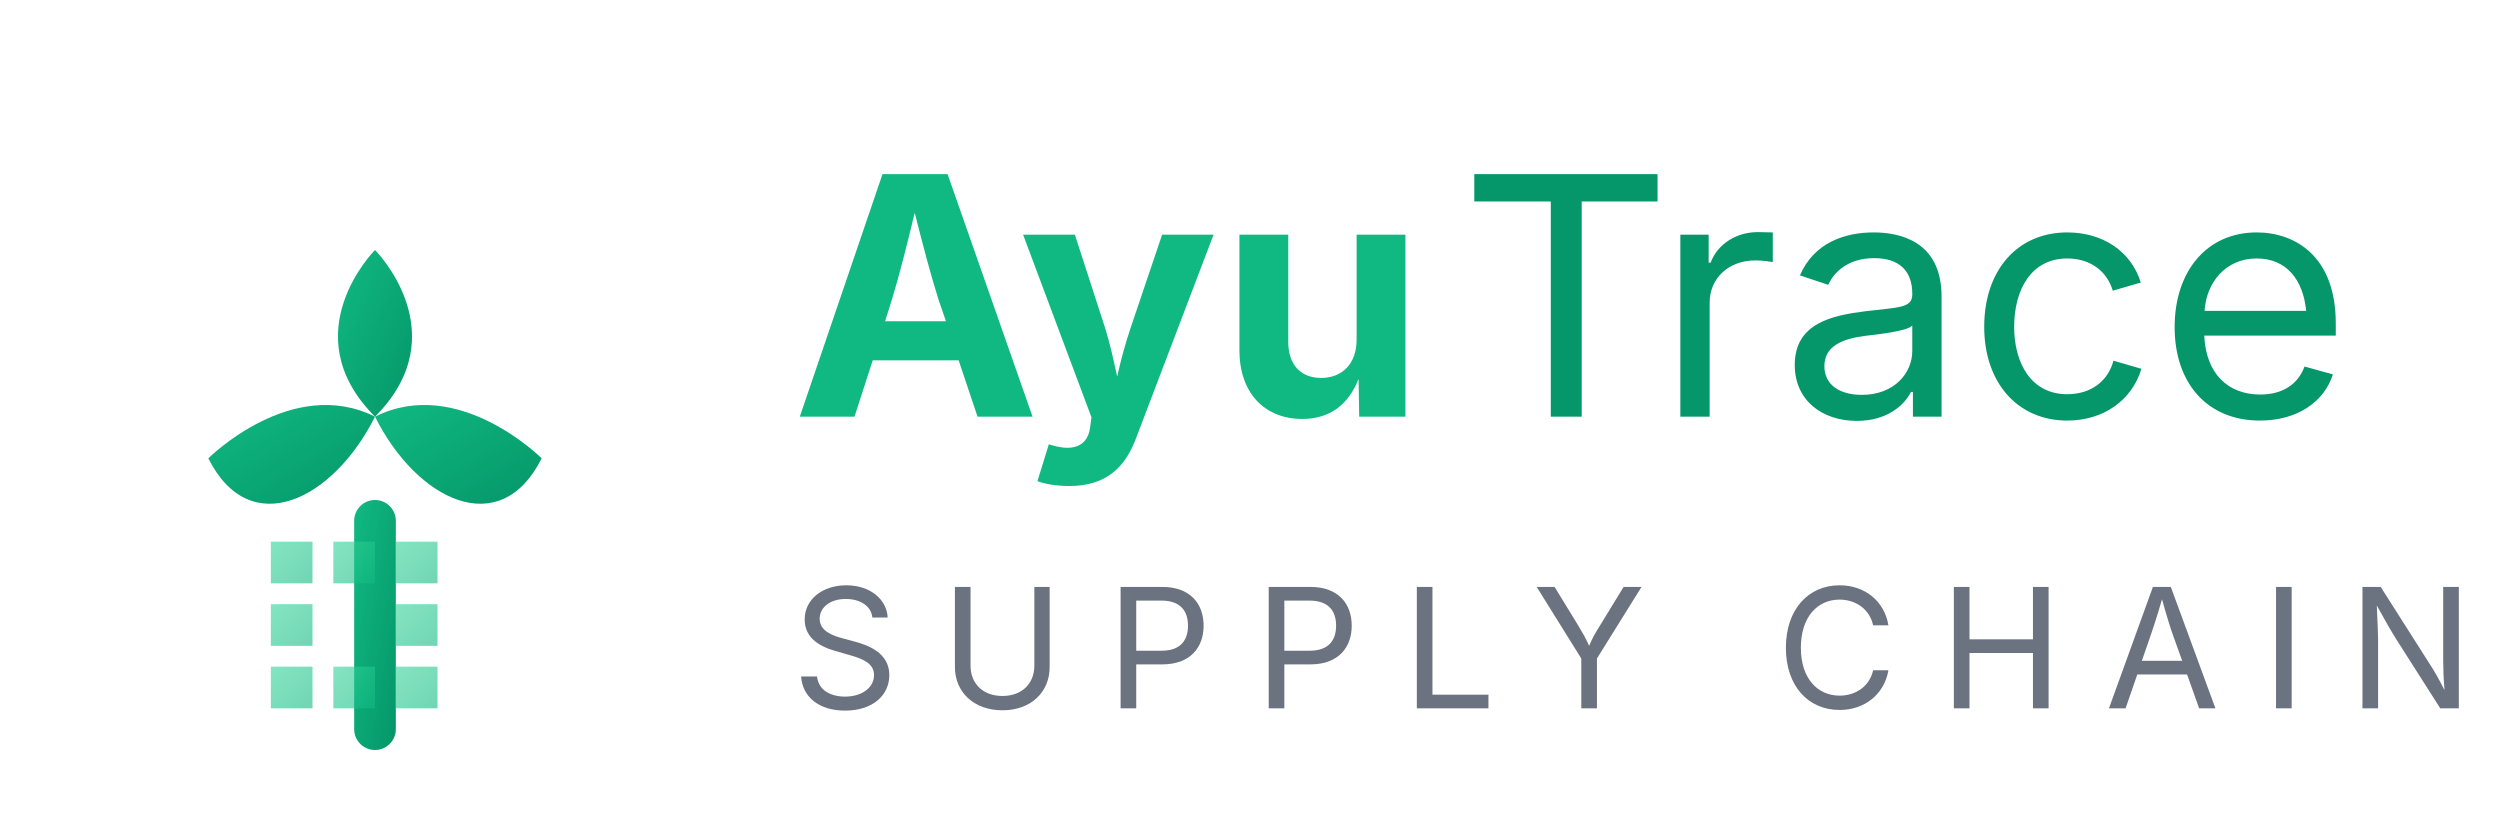
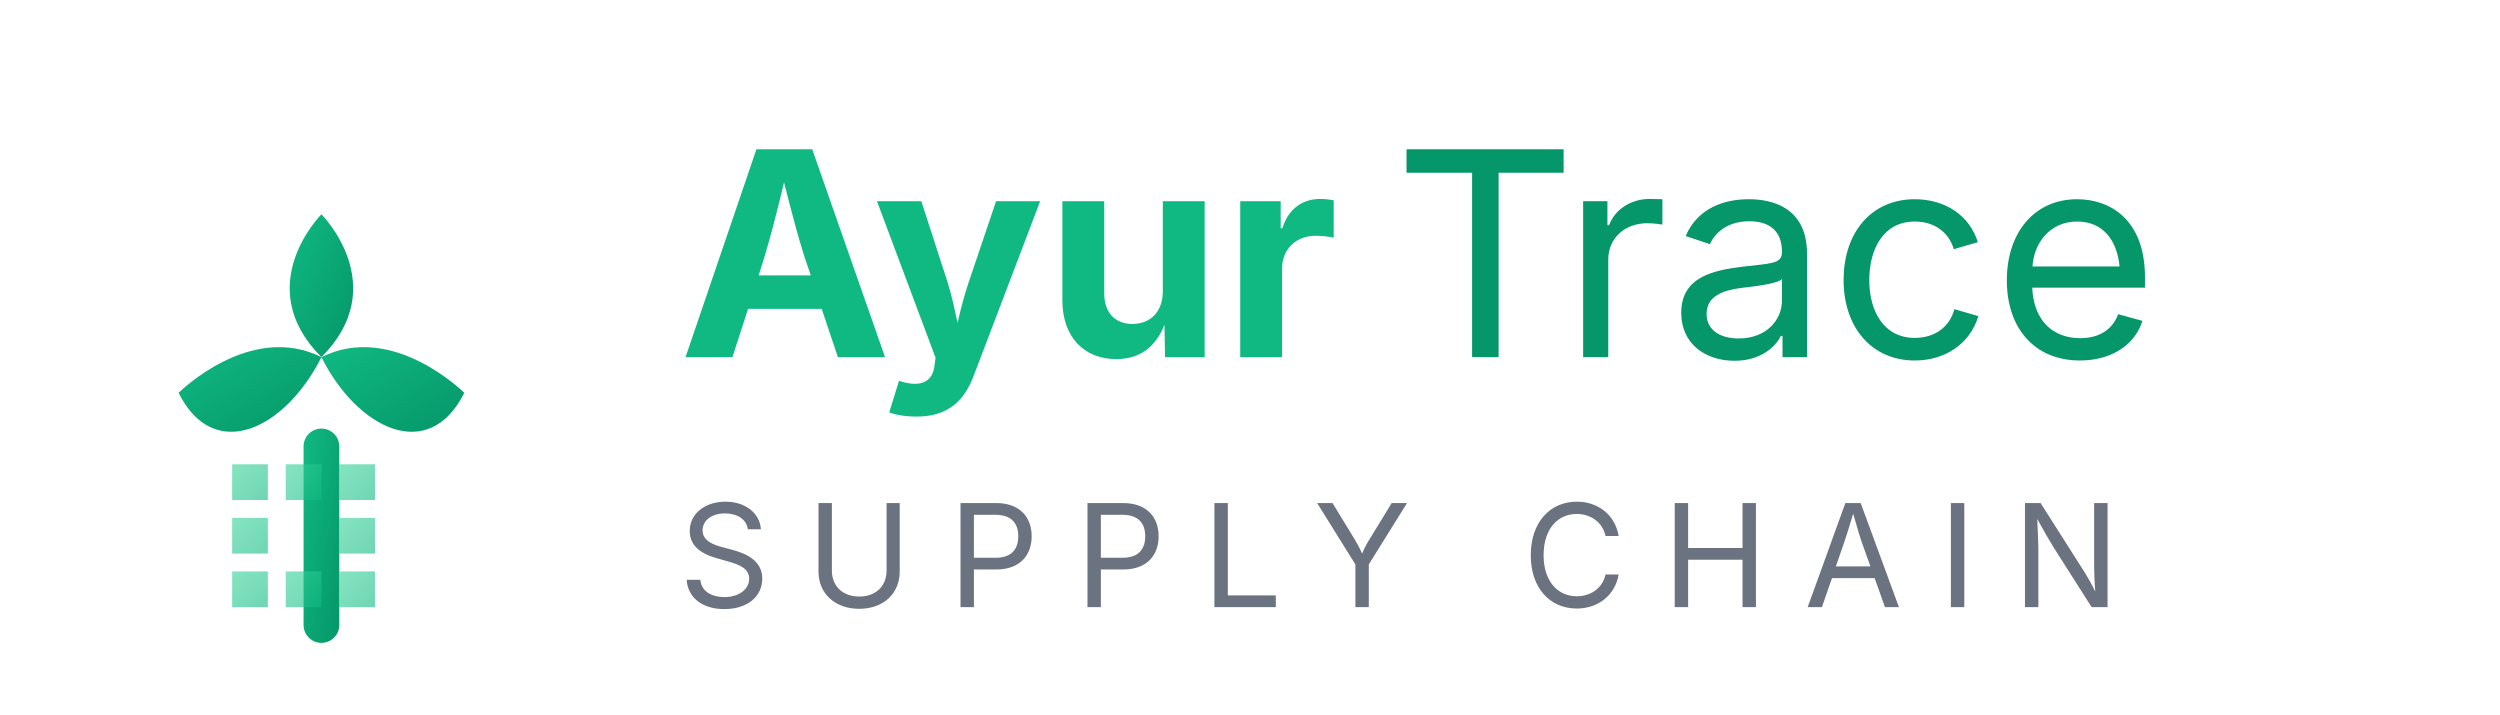
- <svg xmlns="http://www.w3.org/2000/svg" width="120" height="40" viewBox="0 0 120 40" fill="none">
+ <svg xmlns="http://www.w3.org/2000/svg" width="140" height="40" viewBox="0 0 140 40" fill="none">
  <defs>
    <linearGradient id="leafGradient" x1="0%" y1="0%" x2="100%" y2="100%">
      <stop offset="0%" stop-color="#10B981" />
      <stop offset="100%" stop-color="#059669" />
    </linearGradient>
    <linearGradient id="qrGradient" x1="0%" y1="0%" x2="100%" y2="100%">
      <stop offset="0%" stop-color="#34D399" />
      <stop offset="100%" stop-color="#10B981" />
    </linearGradient>
  </defs>
  <g transform="translate(2, 4)">
    <rect x="15" y="20" width="2" height="12" fill="url(#leafGradient)" rx="1" />
    <path d="M8 18 C8 18, 12 14, 16 16 C14 20, 10 22, 8 18 Z" fill="url(#leafGradient)" />
    <path d="M24 18 C24 18, 20 14, 16 16 C18 20, 22 22, 24 18 Z" fill="url(#leafGradient)" />
    <path d="M16 8 C16 8, 12 12, 16 16 C20 12, 16 8, 16 8 Z" fill="url(#leafGradient)" />
    <g transform="translate(11, 22)" opacity="0.6">
      <rect x="0" y="0" width="2" height="2" fill="url(#qrGradient)" />
      <rect x="3" y="0" width="2" height="2" fill="url(#qrGradient)" />
      <rect x="6" y="0" width="2" height="2" fill="url(#qrGradient)" />
      <rect x="0" y="3" width="2" height="2" fill="url(#qrGradient)" />
      <rect x="6" y="3" width="2" height="2" fill="url(#qrGradient)" />
      <rect x="0" y="6" width="2" height="2" fill="url(#qrGradient)" />
      <rect x="3" y="6" width="2" height="2" fill="url(#qrGradient)" />
      <rect x="6" y="6" width="2" height="2" fill="url(#qrGradient)" />
    </g>
  </g>
  <g transform="translate(38, 8)">
-     <text x="0" y="12" font-family="Inter, sans-serif" font-size="16" font-weight="700" fill="#10B981">Ayu</text>
-     <text x="32" y="12" font-family="Inter, sans-serif" font-size="16" font-weight="400" fill="#059669">Trace</text>
+     <text x="0" y="12" font-family="Inter, sans-serif" font-size="16" font-weight="700" fill="#10B981">Ayur</text>
+     <text x="40" y="12" font-family="Inter, sans-serif" font-size="16" font-weight="400" fill="#059669">Trace</text>
    <text x="0" y="26" font-family="Inter, sans-serif" font-size="8" font-weight="400" fill="#6B7280" letter-spacing="2px">SUPPLY CHAIN</text>
  </g>
</svg>
